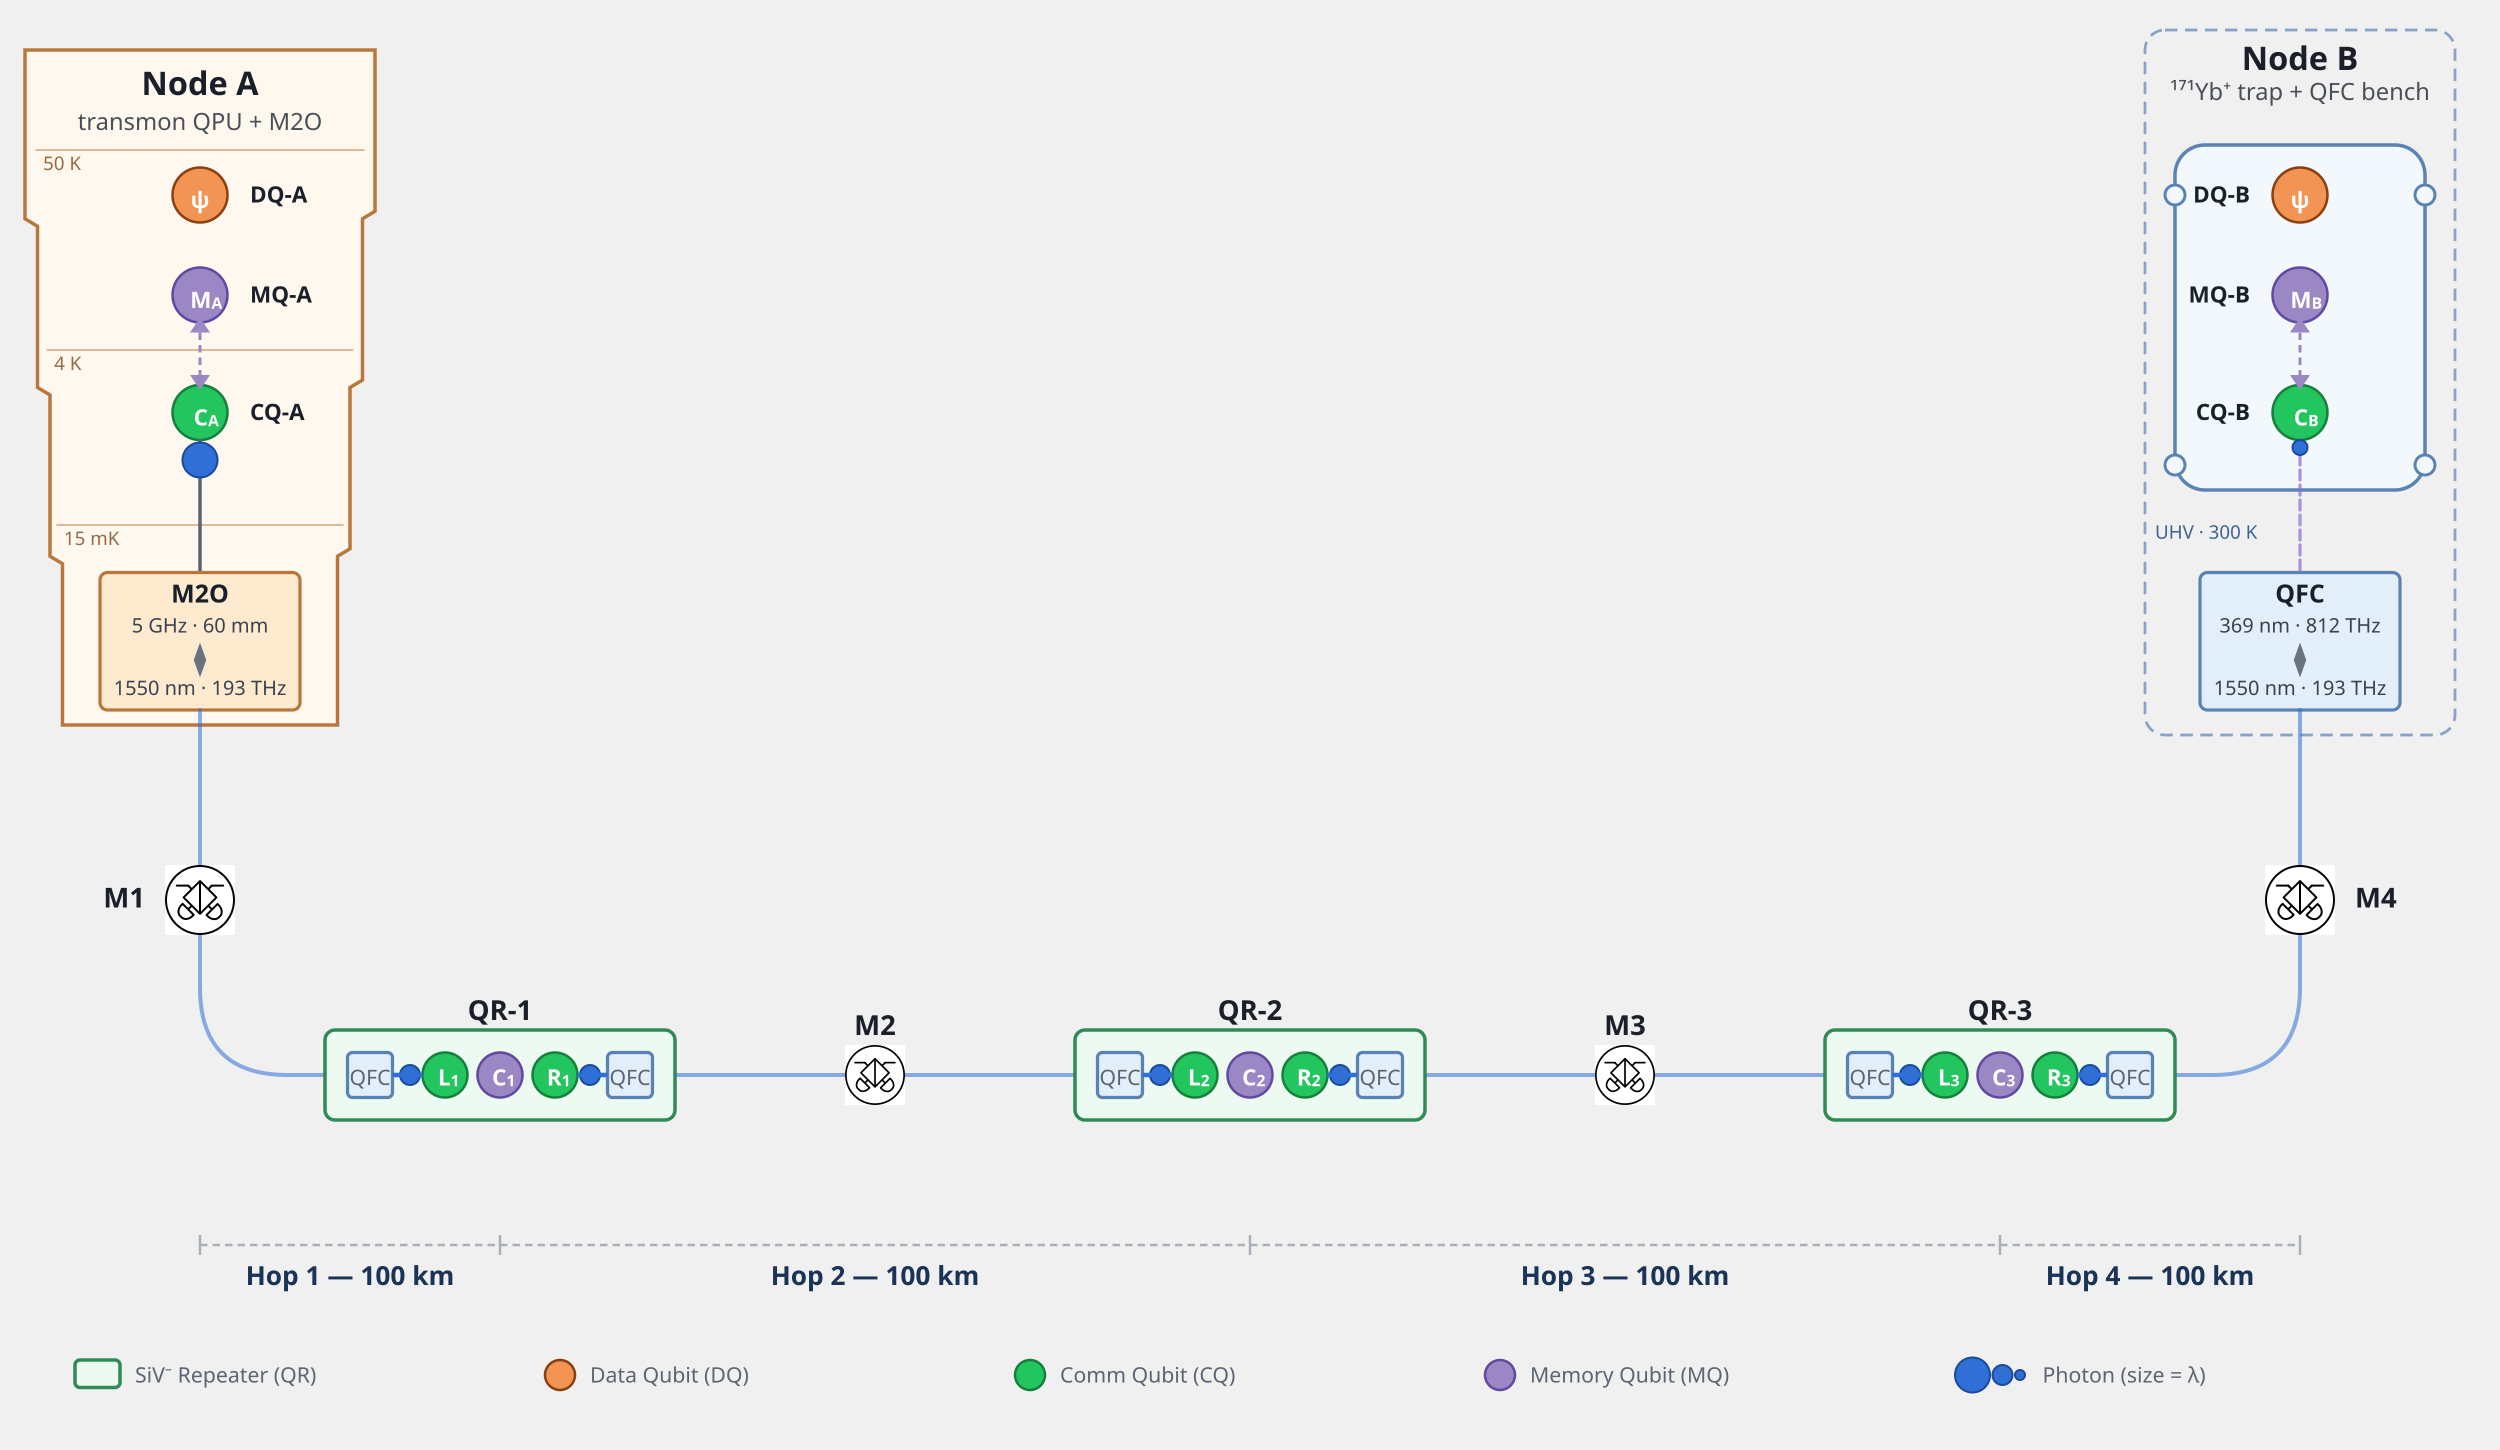
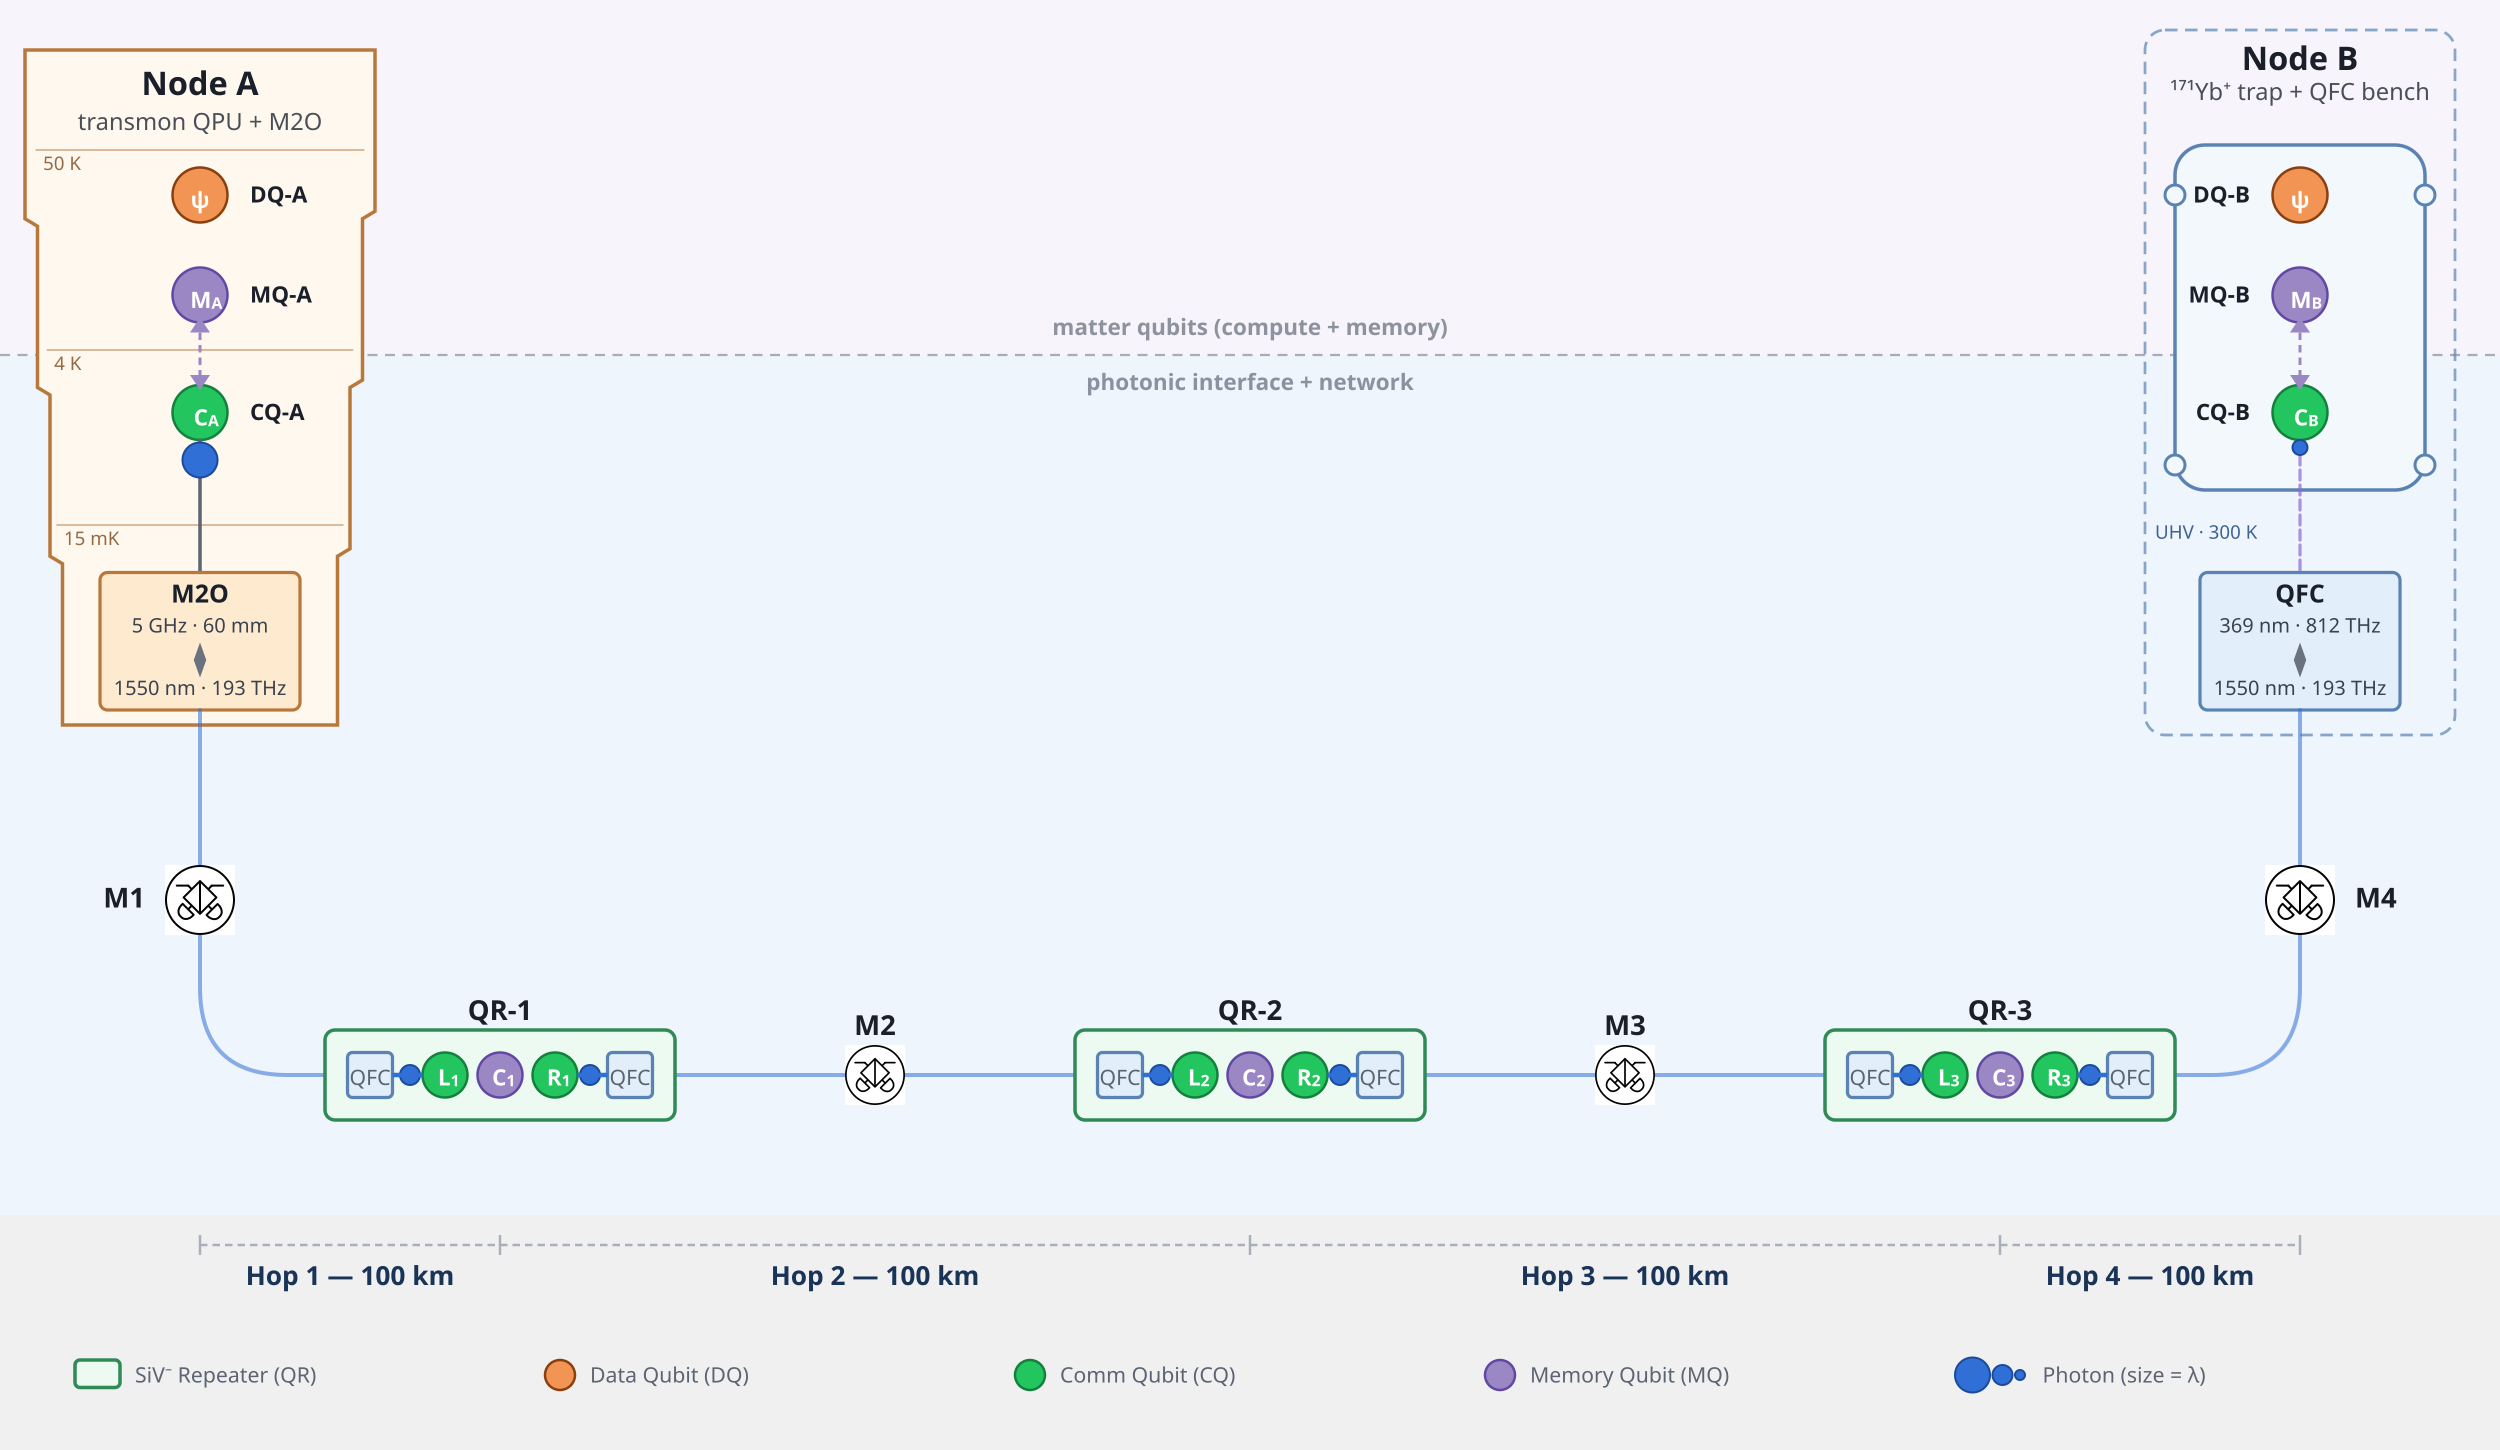
<svg xmlns="http://www.w3.org/2000/svg" viewBox="0 0 1000 580" role="img">
  <defs>
    <style>
  .vessel-A   { fill: #fff8ef; stroke: #b8783c; stroke-width: 1.4; }
  .vessel-B   { fill: #f3f8fd; stroke: #5a83b3; stroke-width: 1.4; }
  .nodeB-bdy  { fill: none; stroke: #5a83b3; stroke-width: 1.1; stroke-dasharray: 5 3; opacity: 0.7; }
  .repeater   { fill: #ecfaf2; stroke: #2f8a55; stroke-width: 1.4; }
  .m2o-blk    { fill: #fdeacf; stroke: #b8783c; stroke-width: 1.3; }
  .qfc-blk    { fill: #e2eef9; stroke: #5a83b3; stroke-width: 1.3; }
  .viewport   { fill: #f3f8fd; stroke: #5a83b3; stroke-width: 1.2; }
  .plate      { stroke: #b8783c; stroke-width: 0.7; opacity: 0.55; }

  .data       { fill: #f29453; stroke: #8a3f0e; stroke-width: 1; }
  .comm       { fill: #22c55e; stroke: #15803d; stroke-width: 1; }
  .memory     { fill: #9b87c4; stroke: #6048a3; stroke-width: 1; }
  .photon     { fill: #2f6fd6; stroke: #1a4a99; stroke-width: 0.8; }

  .node-ttl   { font: 700 13px sans-serif; fill: #1a1f2a; text-anchor: middle; }
  .node-sub   { font: 9.5px sans-serif; fill: #4a4f57; text-anchor: middle; }
  .lbl        { font: 600 11px sans-serif; fill: #1a1f2a; text-anchor: middle; }
  .blk-ttl    { font: 700 10px sans-serif; fill: #1a1f2a; text-anchor: middle; }
  .blk-line   { font: 8px sans-serif; fill: #3a4150; text-anchor: middle; }
  .plate-tag  { font: 7.5px sans-serif; fill: #8a5a30; text-anchor: start; opacity: 0.9; }
  .mini       { font: 8.5px sans-serif; fill: #5a6472; text-anchor: middle; }
  .qbit-in    { font: 700 9px sans-serif; fill: #ffffff; text-anchor: middle; dominant-baseline: middle; }
  .qbit-side  { font: 600 9px sans-serif; fill: #1a1f2a; }
  .km         { font: 600 9px sans-serif; fill: #5a6472; text-anchor: middle; }
  .hop        { font: 700 10.5px sans-serif; fill: #1a3458; text-anchor: middle; }
  .midline    { stroke: #aab0ba; stroke-width: 1; fill: none; stroke-dasharray: 3 2; }
  .swap-link  { stroke: #9b87c4; stroke-width: 1.2; fill: none; stroke-dasharray: 3 2; }
+ 
+   .plane-matter    { fill: #f7f4fb; }
+   .plane-photonic  { fill: #eff5fc; }
+   .interface-line  { stroke: #6a7280; stroke-width: 0.9; fill: none; stroke-dasharray: 4 3; opacity: 0.55; }
+   .plane-tag       { font: 700 9px sans-serif; fill: #6a7280; opacity: 0.75; }

  .fiber           { stroke: #5a6472; stroke-width: 1.4; fill: none; stroke-linecap: round; stroke-linejoin: round; }
  .fiber--quantum  { stroke: #2f6fd6; stroke-width: 1.6; fill: none; stroke-linecap: round; stroke-linejoin: round; opacity: 0.55; }
  .fiber--stub     { stroke: #2f6fd6; stroke-width: 1.8; fill: none; stroke-linecap: butt; }
  .fiber--uv       { stroke: #8c6ad6; stroke-width: 1.3; fill: none; stroke-linecap: round; stroke-dasharray: 4 2; opacity: 0.7; }
</style>
    <symbol id="quisp-bsa-white" viewBox="0 0 100 100" overflow="visible">
      <rect x="0" y="0" width="100" height="100" fill="#ffffff" />
      <g transform="rotate(180 50 50)">
        <g id="layer1" transform="translate(-31.46088,77.69216)">
          <g id="g20029" transform="matrix(2.837529,0,0,2.837529,-4.74348,-1217.76)">
            <circle style="fill:none;stroke:#000000;stroke-width:1;stroke-miterlimit:4;stroke-dasharray:none" id="circle19883" cx="30.38" cy="419.403" r="17.121" />
            <rect style="fill:none;stroke:#000000;stroke-width:1;stroke-linejoin:round;stroke-miterlimit:4;stroke-dasharray:none" id="rect19885" width="11.686" height="11.686" x="-324.797" y="-281.833" ry="0" transform="rotate(-135)" />
            <path id="path19887" style="fill:none;stroke:#000000;stroke-width:1;stroke-linejoin:round;stroke-miterlimit:4;stroke-dasharray:none" d="m 20.283,411.291 c -1.34,1.34 -1.049,3.788 0.652,5.489 l 0.614,0.614 5.536,-5.536 -0.614,-0.614 c -1.701,-1.701 -4.149,-1.992 -5.489,-0.652 z" />
            <path id="path19889" style="fill:none;stroke:#000000;stroke-width:1;stroke-linejoin:round;stroke-miterlimit:4;stroke-dasharray:none" d="m 39.687,410.683 c -1.34,-1.34 -3.788,-1.049 -5.489,0.652 l -0.614,0.614 5.536,5.536 0.614,-0.614 c 1.701,-1.701 1.992,-4.149 0.652,-5.489 z" />
            <path style="fill:none;stroke:#000000;stroke-width:1;stroke-linecap:butt;stroke-linejoin:miter;stroke-miterlimit:4;stroke-dasharray:none;stroke-opacity:1" d="M 30.38,428.952 V 412.425" id="path19891" />
            <path style="fill:none;stroke:#000000;stroke-width:1;stroke-linecap:butt;stroke-linejoin:miter;stroke-miterlimit:4;stroke-dasharray:none;stroke-opacity:1" d="m 24.318,414.627 1.952,1.952" id="path19893" />
            <path style="fill:none;stroke:#000000;stroke-width:1;stroke-linecap:butt;stroke-linejoin:miter;stroke-miterlimit:4;stroke-dasharray:none;stroke-opacity:1" d="m 36.352,414.717 -1.952,1.952" id="path19895" />
            <path style="fill:none;stroke:#000000;stroke-width:1;stroke-linecap:butt;stroke-linejoin:miter;stroke-miterlimit:4;stroke-dasharray:none;stroke-opacity:1" d="m 34.512,424.82 1.952,1.952" id="path19897" />
            <path style="fill:none;stroke:#000000;stroke-width:1;stroke-linecap:round;stroke-linejoin:miter;stroke-miterlimit:4;stroke-dasharray:none;stroke-opacity:1" d="m 36.202,426.664 h 5.849" id="path19899" />
            <path style="fill:none;stroke:#000000;stroke-width:1;stroke-linecap:butt;stroke-linejoin:miter;stroke-miterlimit:4;stroke-dasharray:none;stroke-opacity:1" d="m 26.248,424.82 -1.952,1.952" id="path19903" />
            <path style="fill:none;stroke:#000000;stroke-width:1;stroke-linecap:round;stroke-linejoin:miter;stroke-miterlimit:4;stroke-dasharray:none;stroke-opacity:1" d="M 24.558,426.664 H 18.71" id="path19905" />
          </g>
        </g>
      </g>
    </symbol>
  </defs>
+   <rect x="0" y="0" width="1000" height="142" class="plane-matter" />
+   <rect x="0" y="142" width="1000" height="344" class="plane-photonic" />
+   <line x1="0" y1="142" x2="1000" y2="142" class="interface-line" />
+   <text x="500.0" y="134" class="plane-tag" style="text-anchor:middle">matter qubits (compute + memory)</text>
+   <text x="500.0" y="156" class="plane-tag" style="text-anchor:middle">photonic interface + network</text>
  <path d="M 10.0,20 L 150.0,20 L 150.0,84.5 L 145.0,87.5 L 145.0,152.0 L 140.0,155.0 L 140.0,219.5 L 135.0,222.5 L 135.0,290 L 25.0,290 L 25.0,225.5 L 20.0,222.5 L 20.0,158.0 L 15.0,155.0 L 15.0,90.5 L 10.0,87.5 L 10.0,20 Z" class="vessel-A" />
  <line x1="14.222" y1="60" x2="145.778" y2="60" class="plate" />
  <text x="17.222" y="68" class="plate-tag" style="text-anchor:start">50 K</text>
  <line x1="18.667" y1="140" x2="141.333" y2="140" class="plate" />
  <text x="21.667" y="148" class="plate-tag" style="text-anchor:start">4 K</text>
  <line x1="22.556" y1="210" x2="137.444" y2="210" class="plate" />
  <text x="25.556" y="218" class="plate-tag" style="text-anchor:start">15 mK</text>
  <text x="80" y="38" class="node-ttl" style="text-anchor:middle">Node A</text>
  <text x="80" y="52" class="node-sub" style="text-anchor:middle">transmon QPU + M2O</text>
  <circle cx="80" cy="78" r="11" class="data" />
  <text x="80" y="80" class="qbit-in" style="text-anchor:middle">ψ</text>
  <text x="100" y="81" class="qbit-side" style="text-anchor:start">DQ-A</text>
  <circle cx="80" cy="118" r="11" class="memory" />
  <text x="82.5" y="120" class="qbit-in" style="text-anchor:middle">M<tspan baseline-shift="sub" font-size="70%">A</tspan>
  </text>
  <text x="100" y="121" class="qbit-side" style="text-anchor:start">MQ-A</text>
  <circle cx="80" cy="165" r="11" class="comm" />
  <text x="82.5" y="167" class="qbit-in" style="text-anchor:middle">C<tspan baseline-shift="sub" font-size="70%">A</tspan>
  </text>
  <text x="100" y="168" class="qbit-side" style="text-anchor:start">CQ-A</text>
  <line x1="80" y1="133" x2="80" y2="150" class="swap-link" />
  <path d="M 76 133 L 84 133 L 80 127 Z" style="fill:#9b87c4" />
  <path d="M 76 150 L 84 150 L 80 156 Z" style="fill:#9b87c4" />
  <line x1="80" y1="176" x2="80" y2="229" class="fiber" />
  <circle cx="80" cy="184" r="7" class="photon" />
  <rect x="40.0" y="229" width="80" height="55" rx="3" class="m2o-blk" />
  <text x="80" y="241" class="blk-ttl" style="text-anchor:middle">M2O</text>
  <text x="80" y="253" class="blk-line" style="text-anchor:middle">5 GHz · 60 mm</text>
  <path d="M 80 257 L 82.5 264 L 80 271 L 77.5 264 Z" style="fill:#6a7280" />
  <text x="80" y="278" class="blk-line" style="text-anchor:middle">1550 nm · 193 THz</text>
  <path d="M 80 284 V 395 Q 80 430 115 430 H 139" class="fiber--quantum" />
  <rect x="858.0" y="12" width="124" height="282" rx="8" class="nodeB-bdy" />
  <text x="920" y="28" class="node-ttl" style="text-anchor:middle">Node B</text>
  <text x="920" y="40" class="node-sub" style="text-anchor:middle">¹⁷¹Yb⁺ trap + QFC bench</text>
  <rect x="870.0" y="58" width="100" height="138" rx="12" class="vessel-B" />
  <circle cx="870.0" cy="78" r="4" class="viewport" />
  <circle cx="970.0" cy="78" r="4" class="viewport" />
  <circle cx="870.0" cy="186" r="4" class="viewport" />
  <circle cx="970.0" cy="186" r="4" class="viewport" />
  <text x="862" y="215.5" class="plate-tag" style="text-anchor:start;fill:#2a5288">UHV · 300 K</text>
  <circle cx="920" cy="78" r="11" class="data" />
  <text x="920" y="80" class="qbit-in" style="text-anchor:middle">ψ</text>
  <text x="900" y="81" class="qbit-side" style="text-anchor:end">DQ-B</text>
  <circle cx="920" cy="118" r="11" class="memory" />
  <text x="922.5" y="120" class="qbit-in" style="text-anchor:middle">M<tspan baseline-shift="sub" font-size="70%">B</tspan>
  </text>
  <text x="900" y="121" class="qbit-side" style="text-anchor:end">MQ-B</text>
  <circle cx="920" cy="165" r="11" class="comm" />
  <text x="922.5" y="167" class="qbit-in" style="text-anchor:middle">C<tspan baseline-shift="sub" font-size="70%">B</tspan>
  </text>
  <text x="900" y="168" class="qbit-side" style="text-anchor:end">CQ-B</text>
  <line x1="920" y1="133" x2="920" y2="150" class="swap-link" />
  <path d="M 916 133 L 924 133 L 920 127 Z" style="fill:#9b87c4" />
  <path d="M 916 150 L 924 150 L 920 156 Z" style="fill:#9b87c4" />
  <line x1="920" y1="176" x2="920" y2="229" class="fiber--uv" />
  <circle cx="920" cy="179" r="3" class="photon" />
  <rect x="880.0" y="229" width="80" height="55" rx="3" class="qfc-blk" />
  <text x="920" y="241" class="blk-ttl" style="text-anchor:middle">QFC</text>
  <text x="920" y="253" class="blk-line" style="text-anchor:middle">369 nm · 812 THz</text>
  <path d="M 920 257 L 922.5 264 L 920 271 L 917.5 264 Z" style="fill:#6a7280" />
  <text x="920" y="278" class="blk-line" style="text-anchor:middle">1550 nm · 193 THz</text>
  <path d="M 920 284 V 395 Q 920 430 885 430 H 861" class="fiber--quantum" />
  <line x1="261" y1="430" x2="439" y2="430" class="fiber--quantum" />
  <line x1="561" y1="430" x2="739" y2="430" class="fiber--quantum" />
  <rect x="130.0" y="412.0" width="140" height="36" rx="4" class="repeater" />
  <text x="200" y="408.0" class="lbl" style="text-anchor:middle">QR-1</text>
  <rect x="139" y="421" width="18" height="18" rx="2" class="qfc-blk" />
  <text x="148" y="434" class="mini" style="text-anchor:middle">QFC</text>
  <circle cx="164" cy="430" r="4" class="photon" />
  <circle cx="178" cy="430" r="9" class="comm" />
  <text x="179.5" y="431" class="qbit-in" style="text-anchor:middle">L<tspan baseline-shift="sub" font-size="70%">1</tspan>
  </text>
  <circle cx="200" cy="430" r="9" class="memory" />
  <text x="201.5" y="431" class="qbit-in" style="text-anchor:middle">C<tspan baseline-shift="sub" font-size="70%">1</tspan>
  </text>
  <circle cx="222" cy="430" r="9" class="comm" />
  <text x="223.5" y="431" class="qbit-in" style="text-anchor:middle">R<tspan baseline-shift="sub" font-size="70%">1</tspan>
  </text>
  <circle cx="236" cy="430" r="4" class="photon" />
  <rect x="243" y="421" width="18" height="18" rx="2" class="qfc-blk" />
  <text x="252" y="434" class="mini" style="text-anchor:middle">QFC</text>
  <line x1="157" y1="430" x2="169" y2="430" class="fiber--stub" />
  <line x1="231" y1="430" x2="243" y2="430" class="fiber--stub" />
  <rect x="430.0" y="412.0" width="140" height="36" rx="4" class="repeater" />
  <text x="500" y="408.0" class="lbl" style="text-anchor:middle">QR-2</text>
  <rect x="439" y="421" width="18" height="18" rx="2" class="qfc-blk" />
  <text x="448" y="434" class="mini" style="text-anchor:middle">QFC</text>
  <circle cx="464" cy="430" r="4" class="photon" />
  <circle cx="478" cy="430" r="9" class="comm" />
  <text x="479.5" y="431" class="qbit-in" style="text-anchor:middle">L<tspan baseline-shift="sub" font-size="70%">2</tspan>
  </text>
  <circle cx="500" cy="430" r="9" class="memory" />
  <text x="501.5" y="431" class="qbit-in" style="text-anchor:middle">C<tspan baseline-shift="sub" font-size="70%">2</tspan>
  </text>
  <circle cx="522" cy="430" r="9" class="comm" />
  <text x="523.5" y="431" class="qbit-in" style="text-anchor:middle">R<tspan baseline-shift="sub" font-size="70%">2</tspan>
  </text>
  <circle cx="536" cy="430" r="4" class="photon" />
  <rect x="543" y="421" width="18" height="18" rx="2" class="qfc-blk" />
  <text x="552" y="434" class="mini" style="text-anchor:middle">QFC</text>
  <line x1="457" y1="430" x2="469" y2="430" class="fiber--stub" />
  <line x1="531" y1="430" x2="543" y2="430" class="fiber--stub" />
  <rect x="730.0" y="412.0" width="140" height="36" rx="4" class="repeater" />
  <text x="800" y="408.0" class="lbl" style="text-anchor:middle">QR-3</text>
  <rect x="739" y="421" width="18" height="18" rx="2" class="qfc-blk" />
  <text x="748" y="434" class="mini" style="text-anchor:middle">QFC</text>
  <circle cx="764" cy="430" r="4" class="photon" />
  <circle cx="778" cy="430" r="9" class="comm" />
  <text x="779.5" y="431" class="qbit-in" style="text-anchor:middle">L<tspan baseline-shift="sub" font-size="70%">3</tspan>
  </text>
  <circle cx="800" cy="430" r="9" class="memory" />
  <text x="801.5" y="431" class="qbit-in" style="text-anchor:middle">C<tspan baseline-shift="sub" font-size="70%">3</tspan>
  </text>
  <circle cx="822" cy="430" r="9" class="comm" />
  <text x="823.5" y="431" class="qbit-in" style="text-anchor:middle">R<tspan baseline-shift="sub" font-size="70%">3</tspan>
  </text>
  <circle cx="836" cy="430" r="4" class="photon" />
  <rect x="843" y="421" width="18" height="18" rx="2" class="qfc-blk" />
  <text x="852" y="434" class="mini" style="text-anchor:middle">QFC</text>
  <line x1="757" y1="430" x2="769" y2="430" class="fiber--stub" />
  <line x1="831" y1="430" x2="843" y2="430" class="fiber--stub" />
  <use href="#quisp-bsa-white" x="66.0" y="346.0" width="28" height="28" />
  <text x="58.0" y="363" class="lbl" style="text-anchor:end">M1</text>
  <use href="#quisp-bsa-white" x="906.0" y="346.0" width="28" height="28" />
  <text x="942.0" y="363" class="lbl" style="text-anchor:start">M4</text>
  <use href="#quisp-bsa-white" x="338.0" y="418.0" width="24" height="24" />
  <text x="350.0" y="414.0" class="lbl" style="text-anchor:middle">M2</text>
  <use href="#quisp-bsa-white" x="638.0" y="418.0" width="24" height="24" />
  <text x="650.0" y="414.0" class="lbl" style="text-anchor:middle">M3</text>
  <line x1="80" y1="498" x2="200" y2="498" class="midline" />
  <text x="140.0" y="514" class="hop" style="text-anchor:middle">Hop 1 — 100 km</text>
  <line x1="200" y1="498" x2="500" y2="498" class="midline" />
  <text x="350.0" y="514" class="hop" style="text-anchor:middle">Hop 2 — 100 km</text>
  <line x1="500" y1="498" x2="800" y2="498" class="midline" />
  <text x="650.0" y="514" class="hop" style="text-anchor:middle">Hop 3 — 100 km</text>
  <line x1="800" y1="498" x2="920" y2="498" class="midline" />
  <text x="860.0" y="514" class="hop" style="text-anchor:middle">Hop 4 — 100 km</text>
  <line x1="80" y1="494" x2="80" y2="502" style="stroke:#aab0ba;stroke-width:1" />
  <line x1="200" y1="494" x2="200" y2="502" style="stroke:#aab0ba;stroke-width:1" />
  <line x1="500" y1="494" x2="500" y2="502" style="stroke:#aab0ba;stroke-width:1" />
  <line x1="800" y1="494" x2="800" y2="502" style="stroke:#aab0ba;stroke-width:1" />
  <line x1="920" y1="494" x2="920" y2="502" style="stroke:#aab0ba;stroke-width:1" />
  <rect x="30.0" y="544" width="18" height="11" rx="2" class="repeater" />
  <text x="54.0" y="553" class="mini" style="text-anchor:start">SiV⁻ Repeater (QR)</text>
  <circle cx="224.0" cy="550" r="6" class="data" />
  <text x="236.0" y="553" class="mini" style="text-anchor:start">Data Qubit (DQ)</text>
  <circle cx="412.0" cy="550" r="6" class="comm" />
  <text x="424.0" y="553" class="mini" style="text-anchor:start">Comm Qubit (CQ)</text>
  <circle cx="600.0" cy="550" r="6" class="memory" />
  <text x="612.0" y="553" class="mini" style="text-anchor:start">Memory Qubit (MQ)</text>
  <circle cx="789.0" cy="550" r="7" class="photon" />
  <circle cx="801.0" cy="550" r="4" class="photon" />
  <circle cx="808.0" cy="550" r="2" class="photon" />
  <text x="817.0" y="553" class="mini" style="text-anchor:start">Photon (size = λ)</text>
</svg>
